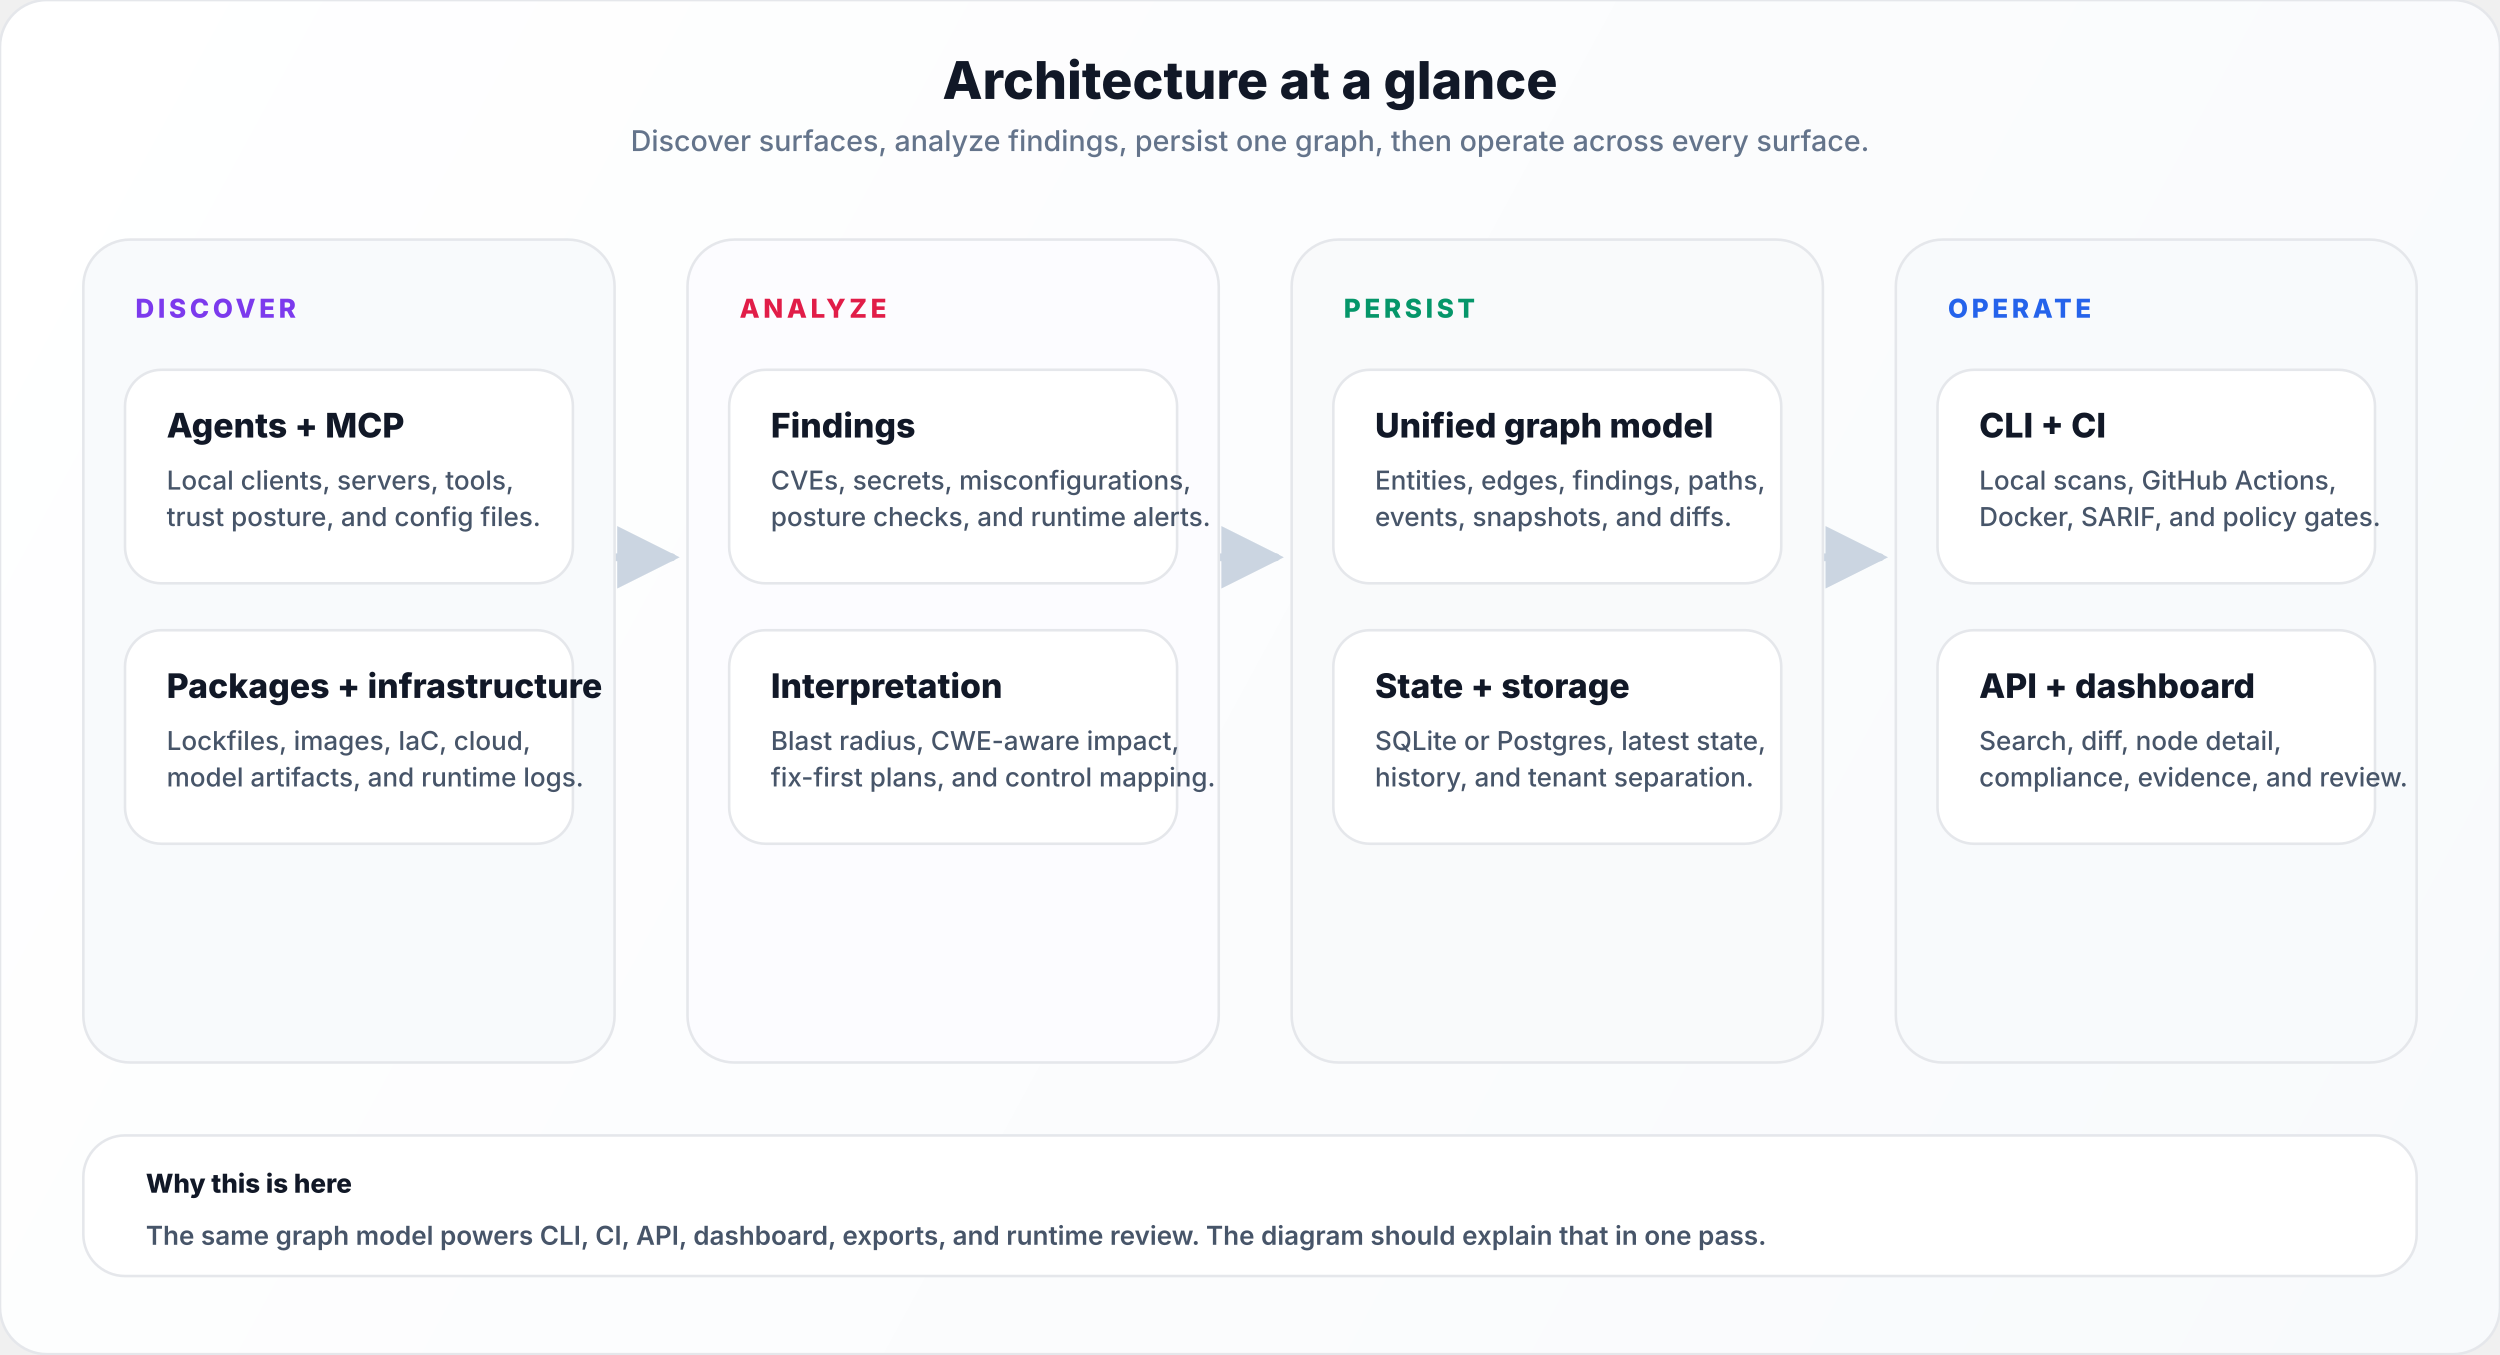
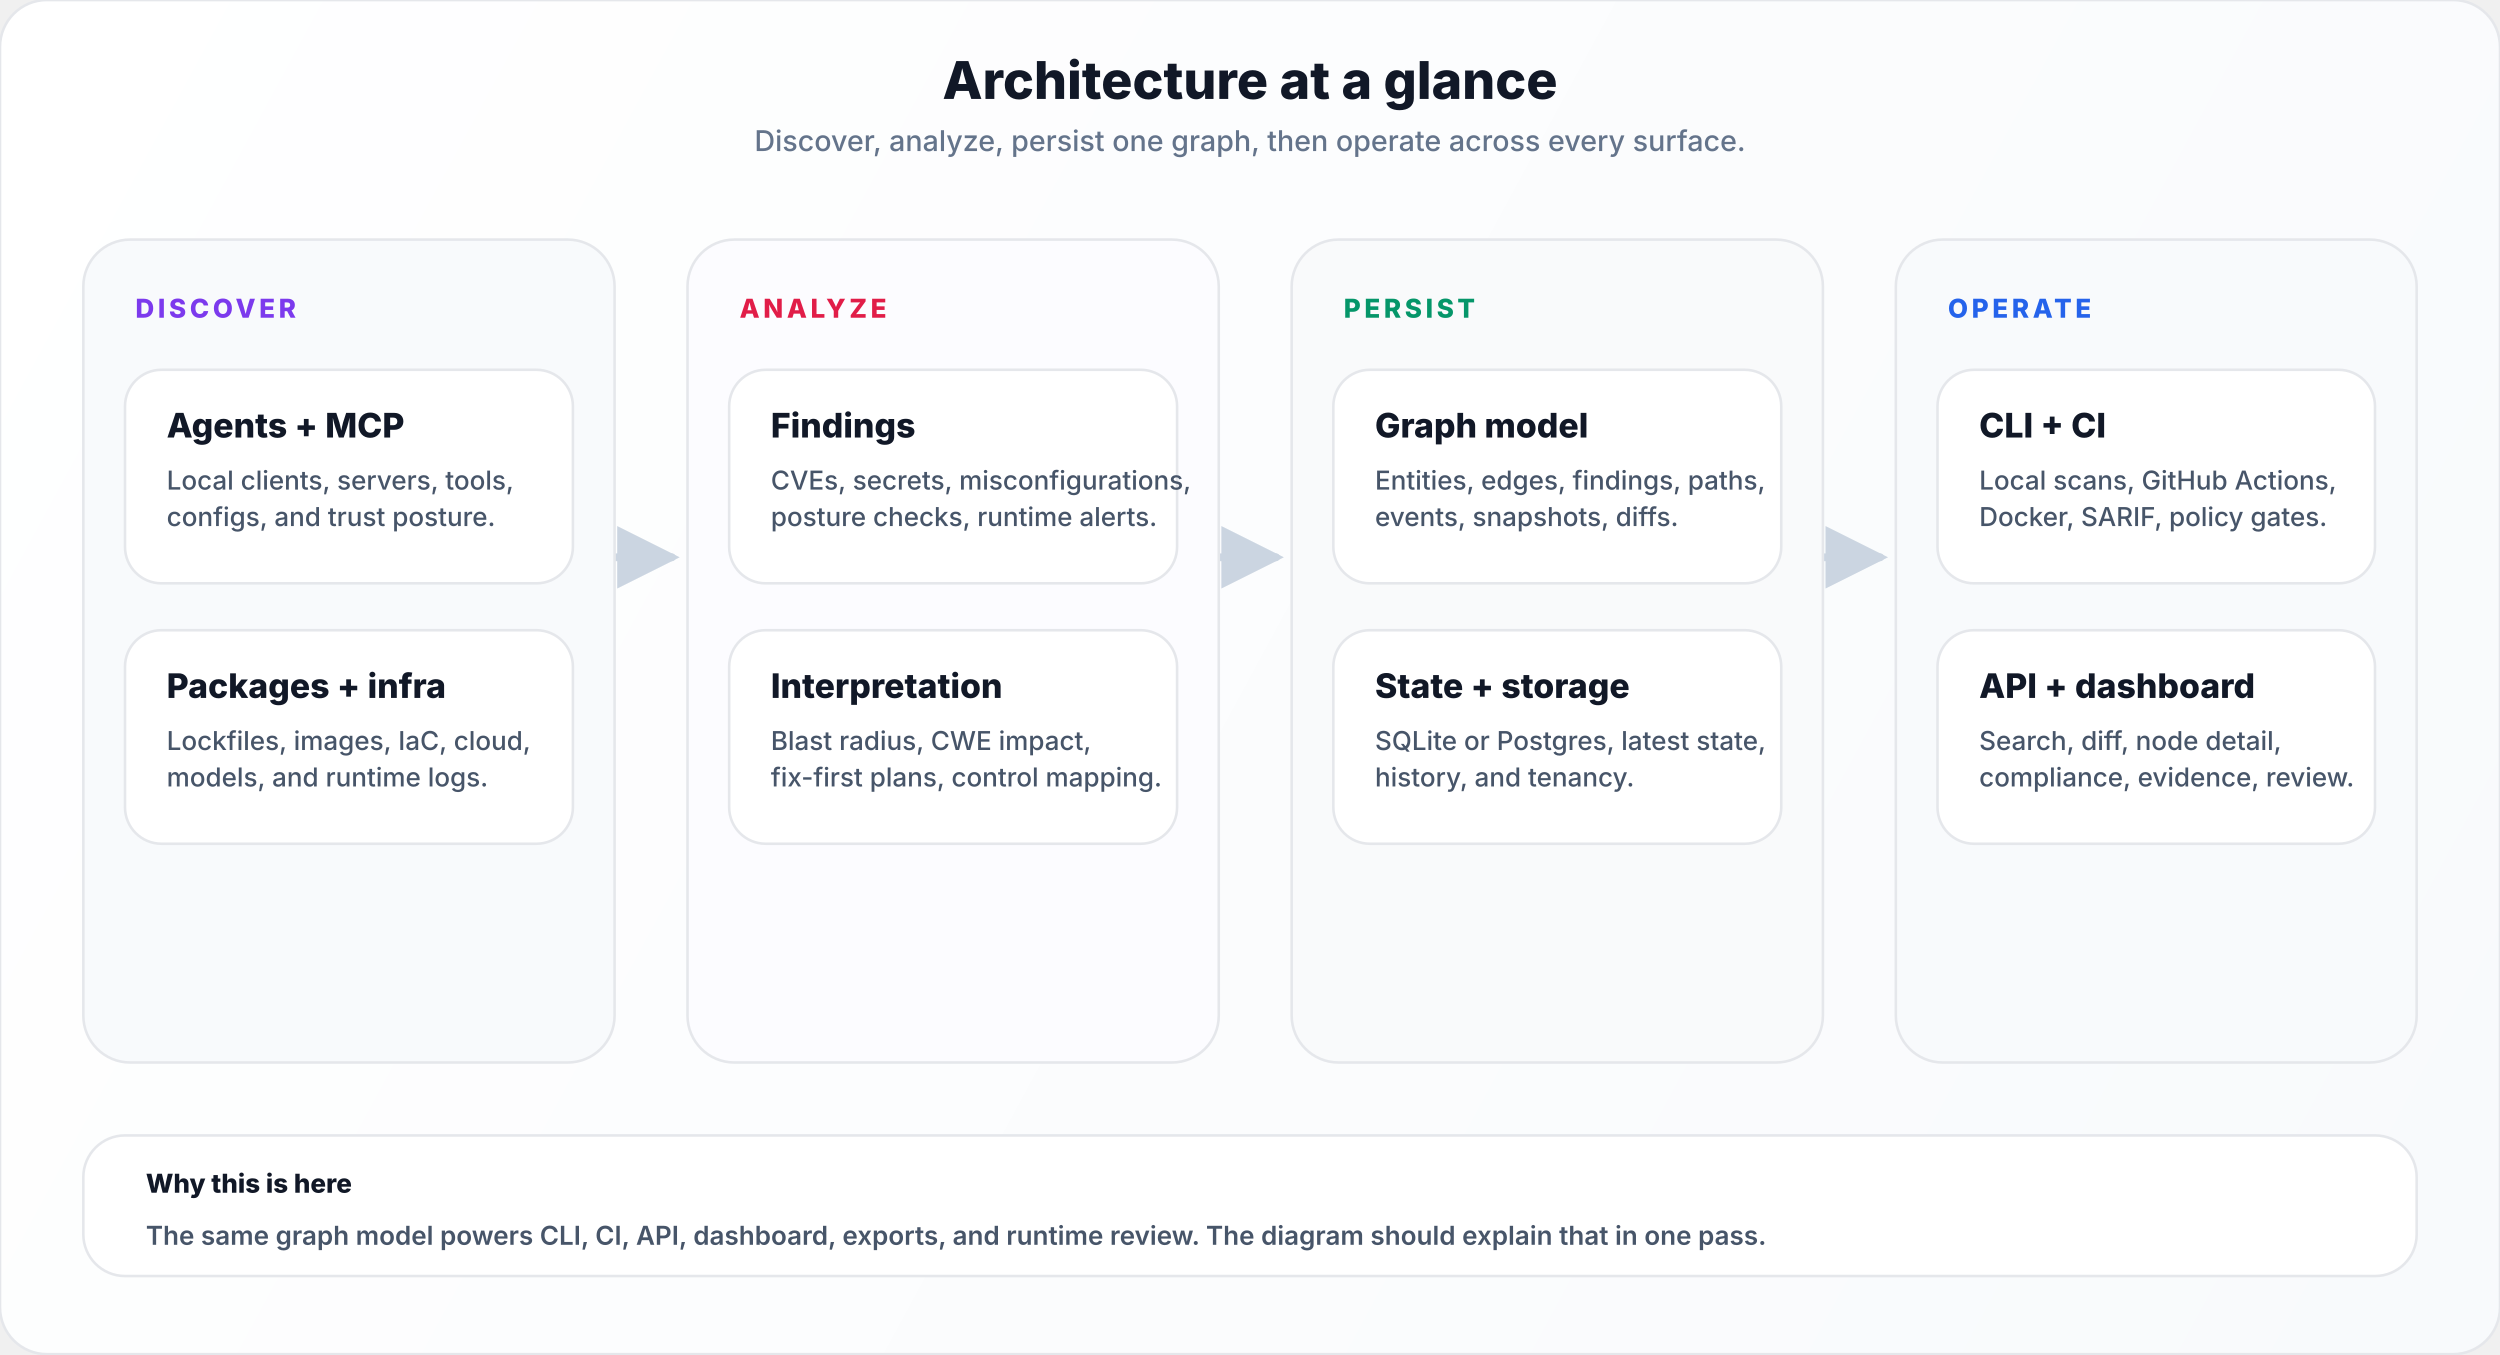
<svg xmlns="http://www.w3.org/2000/svg" viewBox="0 0 960 520" fill="none">
  <style>
    text { font-family: system-ui, -apple-system, "Segoe UI", sans-serif; }
    .title { font-size: 20px; font-weight: 800; fill: #111827; }
    .subtitle { font-size: 11px; font-weight: 500; fill: #64748b; }
    .section { font-size: 10px; font-weight: 800; letter-spacing: 0.14em; }
    .card-title { font-size: 13px; font-weight: 760; fill: #111827; }
    .copy { font-size: 10px; font-weight: 500; fill: #475569; }
    .footer-title { font-size: 10px; font-weight: 800; fill: #111827; }
    .footer-copy { font-size: 10px; font-weight: 600; fill: #475569; }
  </style>
  <defs>
    <linearGradient id="bg" x1="0" y1="0" x2="960" y2="520" gradientUnits="userSpaceOnUse">
      <stop stop-color="#ffffff" />
      <stop offset="1" stop-color="#f8fafc" />
    </linearGradient>
    <marker id="arrow" viewBox="0 0 8 8" refX="7" refY="4" markerWidth="8" markerHeight="8" orient="auto">
      <path d="M0 0L8 4L0 8Z" fill="#cbd5e1" />
    </marker>
  </defs>
  <rect width="960" height="520" rx="18" fill="url(#bg)" stroke="#e5e7eb" />
  <text x="480" y="38" text-anchor="middle" class="title">Architecture at a glance</text>
-   <text x="480" y="58" text-anchor="middle" class="subtitle">Discover surfaces, analyze findings, persist one graph, then operate across every surface.</text>
+   <text x="480" y="58" text-anchor="middle" class="subtitle">Discover, analyze, persist one graph, then operate across every surface.</text>
  <path d="M236 214H258" stroke="#cbd5e1" stroke-width="3" stroke-linecap="round" marker-end="url(#arrow)" />
  <path d="M468 214H490" stroke="#cbd5e1" stroke-width="3" stroke-linecap="round" marker-end="url(#arrow)" />
  <path d="M700 214H722" stroke="#cbd5e1" stroke-width="3" stroke-linecap="round" marker-end="url(#arrow)" />
  <rect x="32" y="92" width="204" height="316" rx="18" fill="#f8fafc" stroke="#e5e7eb" />
  <rect x="264" y="92" width="204" height="316" rx="18" fill="#fcfcff" stroke="#e5e7eb" />
  <rect x="496" y="92" width="204" height="316" rx="18" fill="#f9fafb" stroke="#e5e7eb" />
  <rect x="728" y="92" width="200" height="316" rx="18" fill="#f8fafc" stroke="#e5e7eb" />
  <text x="52" y="122" class="section" fill="#7c3aed">DISCOVER</text>
  <text x="284" y="122" class="section" fill="#e11d48">ANALYZE</text>
  <text x="516" y="122" class="section" fill="#059669">PERSIST</text>
  <text x="748" y="122" class="section" fill="#2563eb">OPERATE</text>
  <rect x="48" y="142" width="172" height="82" rx="14" fill="#ffffff" stroke="#e5e7eb" />
  <text x="64" y="168" class="card-title">Agents + MCP</text>
  <text x="64" y="188" class="copy">
    <tspan x="64" dy="0">Local clients, servers, tools,</tspan>
-     <tspan x="64" dy="14">trust posture, and config files.</tspan>
+     <tspan x="64" dy="14">configs, and trust posture.</tspan>
  </text>
  <rect x="48" y="242" width="172" height="82" rx="14" fill="#ffffff" stroke="#e5e7eb" />
-   <text x="64" y="268" class="card-title">Packages + infrastructure</text>
+   <text x="64" y="268" class="card-title">Packages + infra</text>
  <text x="64" y="288" class="copy">
    <tspan x="64" dy="0">Lockfiles, images, IaC, cloud,</tspan>
-     <tspan x="64" dy="14">model artifacts, and runtime logs.</tspan>
+     <tspan x="64" dy="14">models, and runtime logs.</tspan>
  </text>
  <rect x="280" y="142" width="172" height="82" rx="14" fill="#ffffff" stroke="#e5e7eb" />
  <text x="296" y="168" class="card-title">Findings</text>
  <text x="296" y="188" class="copy">
    <tspan x="296" dy="0">CVEs, secrets, misconfigurations,</tspan>
-     <tspan x="296" dy="14">posture checks, and runtime alerts.</tspan>
+     <tspan x="296" dy="14">posture checks, runtime alerts.</tspan>
  </text>
  <rect x="280" y="242" width="172" height="82" rx="14" fill="#ffffff" stroke="#e5e7eb" />
-   <text x="296" y="168" visibility="hidden">.</text>
  <text x="296" y="268" class="card-title">Interpretation</text>
  <text x="296" y="288" class="copy">
-     <tspan x="296" dy="0">Blast radius, CWE-aware impact,</tspan>
-     <tspan x="296" dy="14">fix-first plans, and control mapping.</tspan>
+     <tspan x="296" dy="0">Blast radius, CWE impact,</tspan>
+     <tspan x="296" dy="14">fix-first plans, control mapping.</tspan>
  </text>
  <rect x="512" y="142" width="172" height="82" rx="14" fill="#ffffff" stroke="#e5e7eb" />
-   <text x="528" y="168" class="card-title">Unified graph model</text>
+   <text x="528" y="168" class="card-title">Graph model</text>
  <text x="528" y="188" class="copy">
    <tspan x="528" dy="0">Entities, edges, findings, paths,</tspan>
-     <tspan x="528" dy="14">events, snapshots, and diffs.</tspan>
+     <tspan x="528" dy="14">events, snapshots, diffs.</tspan>
  </text>
  <rect x="512" y="242" width="172" height="82" rx="14" fill="#ffffff" stroke="#e5e7eb" />
  <text x="528" y="268" class="card-title">State + storage</text>
  <text x="528" y="288" class="copy">
    <tspan x="528" dy="0">SQLite or Postgres, latest state,</tspan>
-     <tspan x="528" dy="14">history, and tenant separation.</tspan>
+     <tspan x="528" dy="14">history, and tenancy.</tspan>
  </text>
  <rect x="744" y="142" width="168" height="82" rx="14" fill="#ffffff" stroke="#e5e7eb" />
  <text x="760" y="168" class="card-title">CLI + CI</text>
  <text x="760" y="188" class="copy">
    <tspan x="760" dy="0">Local scans, GitHub Actions,</tspan>
-     <tspan x="760" dy="14">Docker, SARIF, and policy gates.</tspan>
+     <tspan x="760" dy="14">Docker, SARIF, policy gates.</tspan>
  </text>
  <rect x="744" y="242" width="168" height="82" rx="14" fill="#ffffff" stroke="#e5e7eb" />
  <text x="760" y="268" class="card-title">API + dashboard</text>
  <text x="760" y="288" class="copy">
    <tspan x="760" dy="0">Search, diff, node detail,</tspan>
-     <tspan x="760" dy="14">compliance, evidence, and review.</tspan>
+     <tspan x="760" dy="14">compliance, evidence, review.</tspan>
  </text>
  <rect x="32" y="436" width="896" height="54" rx="16" fill="#ffffff" stroke="#e5e7eb" />
  <text x="56" y="458" class="footer-title">Why this is here</text>
  <text x="56" y="478" class="footer-copy">The same graph model powers CLI, CI, API, dashboard, exports, and runtime review. The diagram should explain that in one pass.</text>
</svg>
